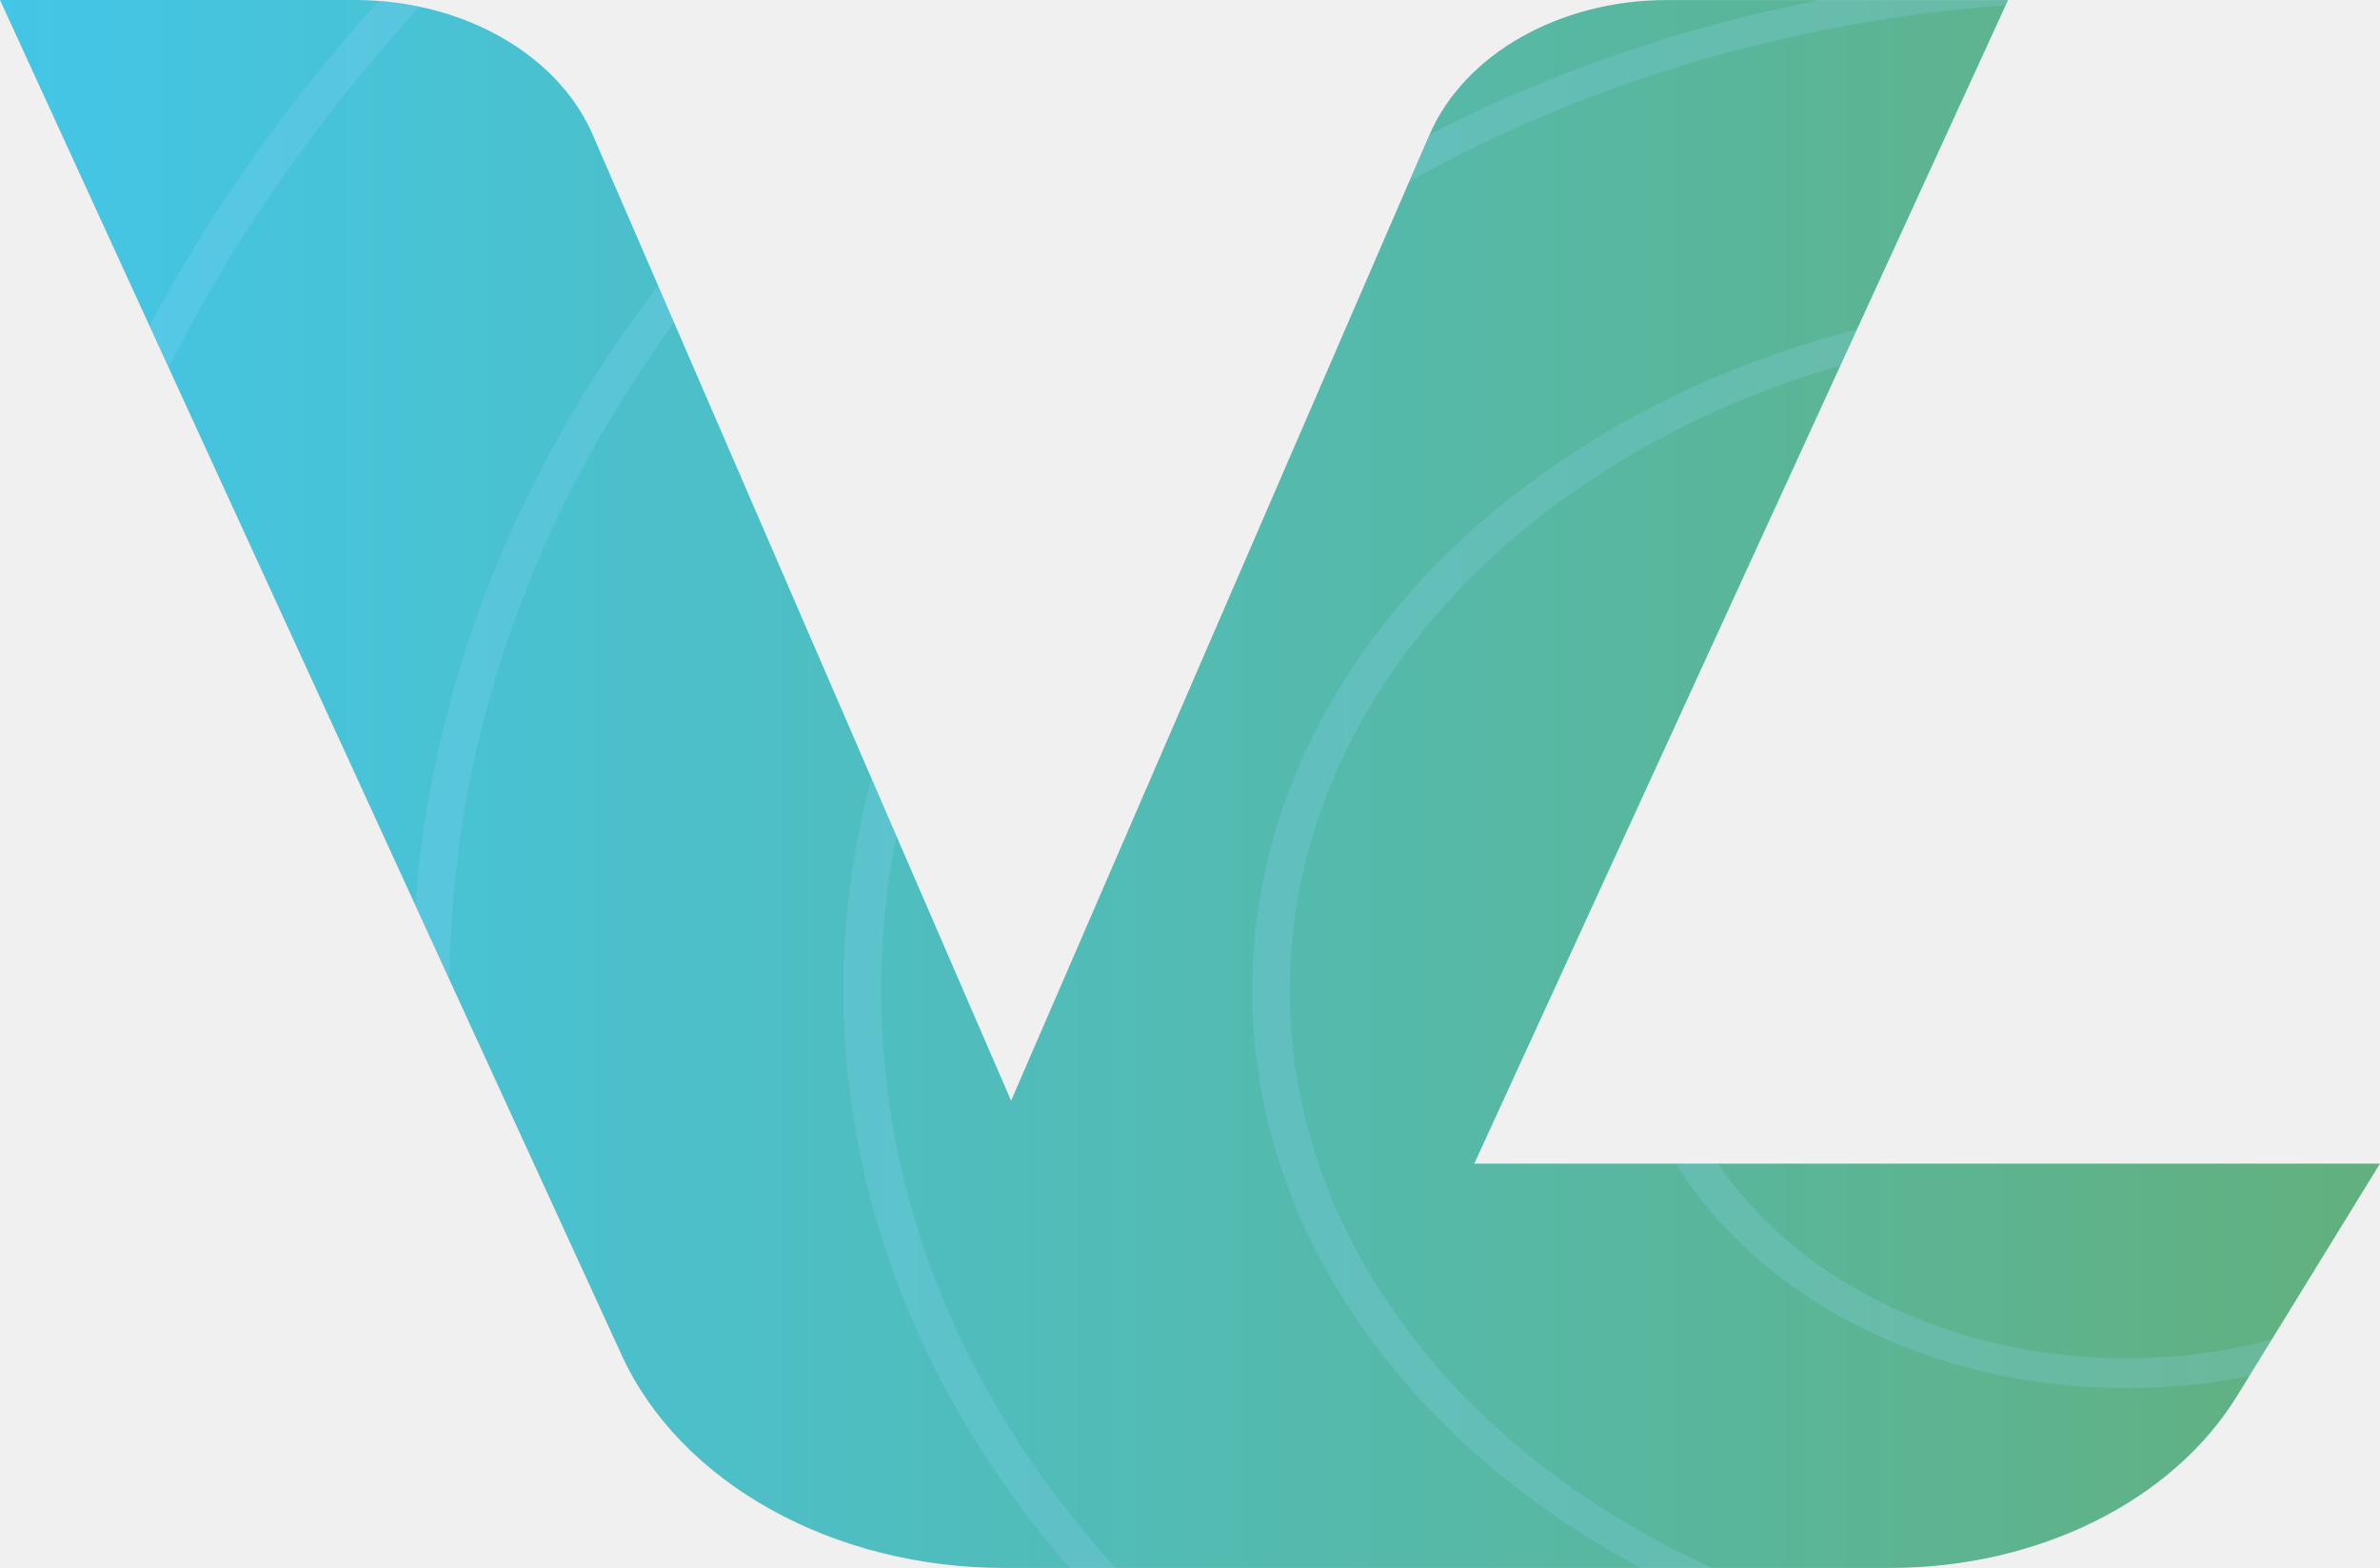
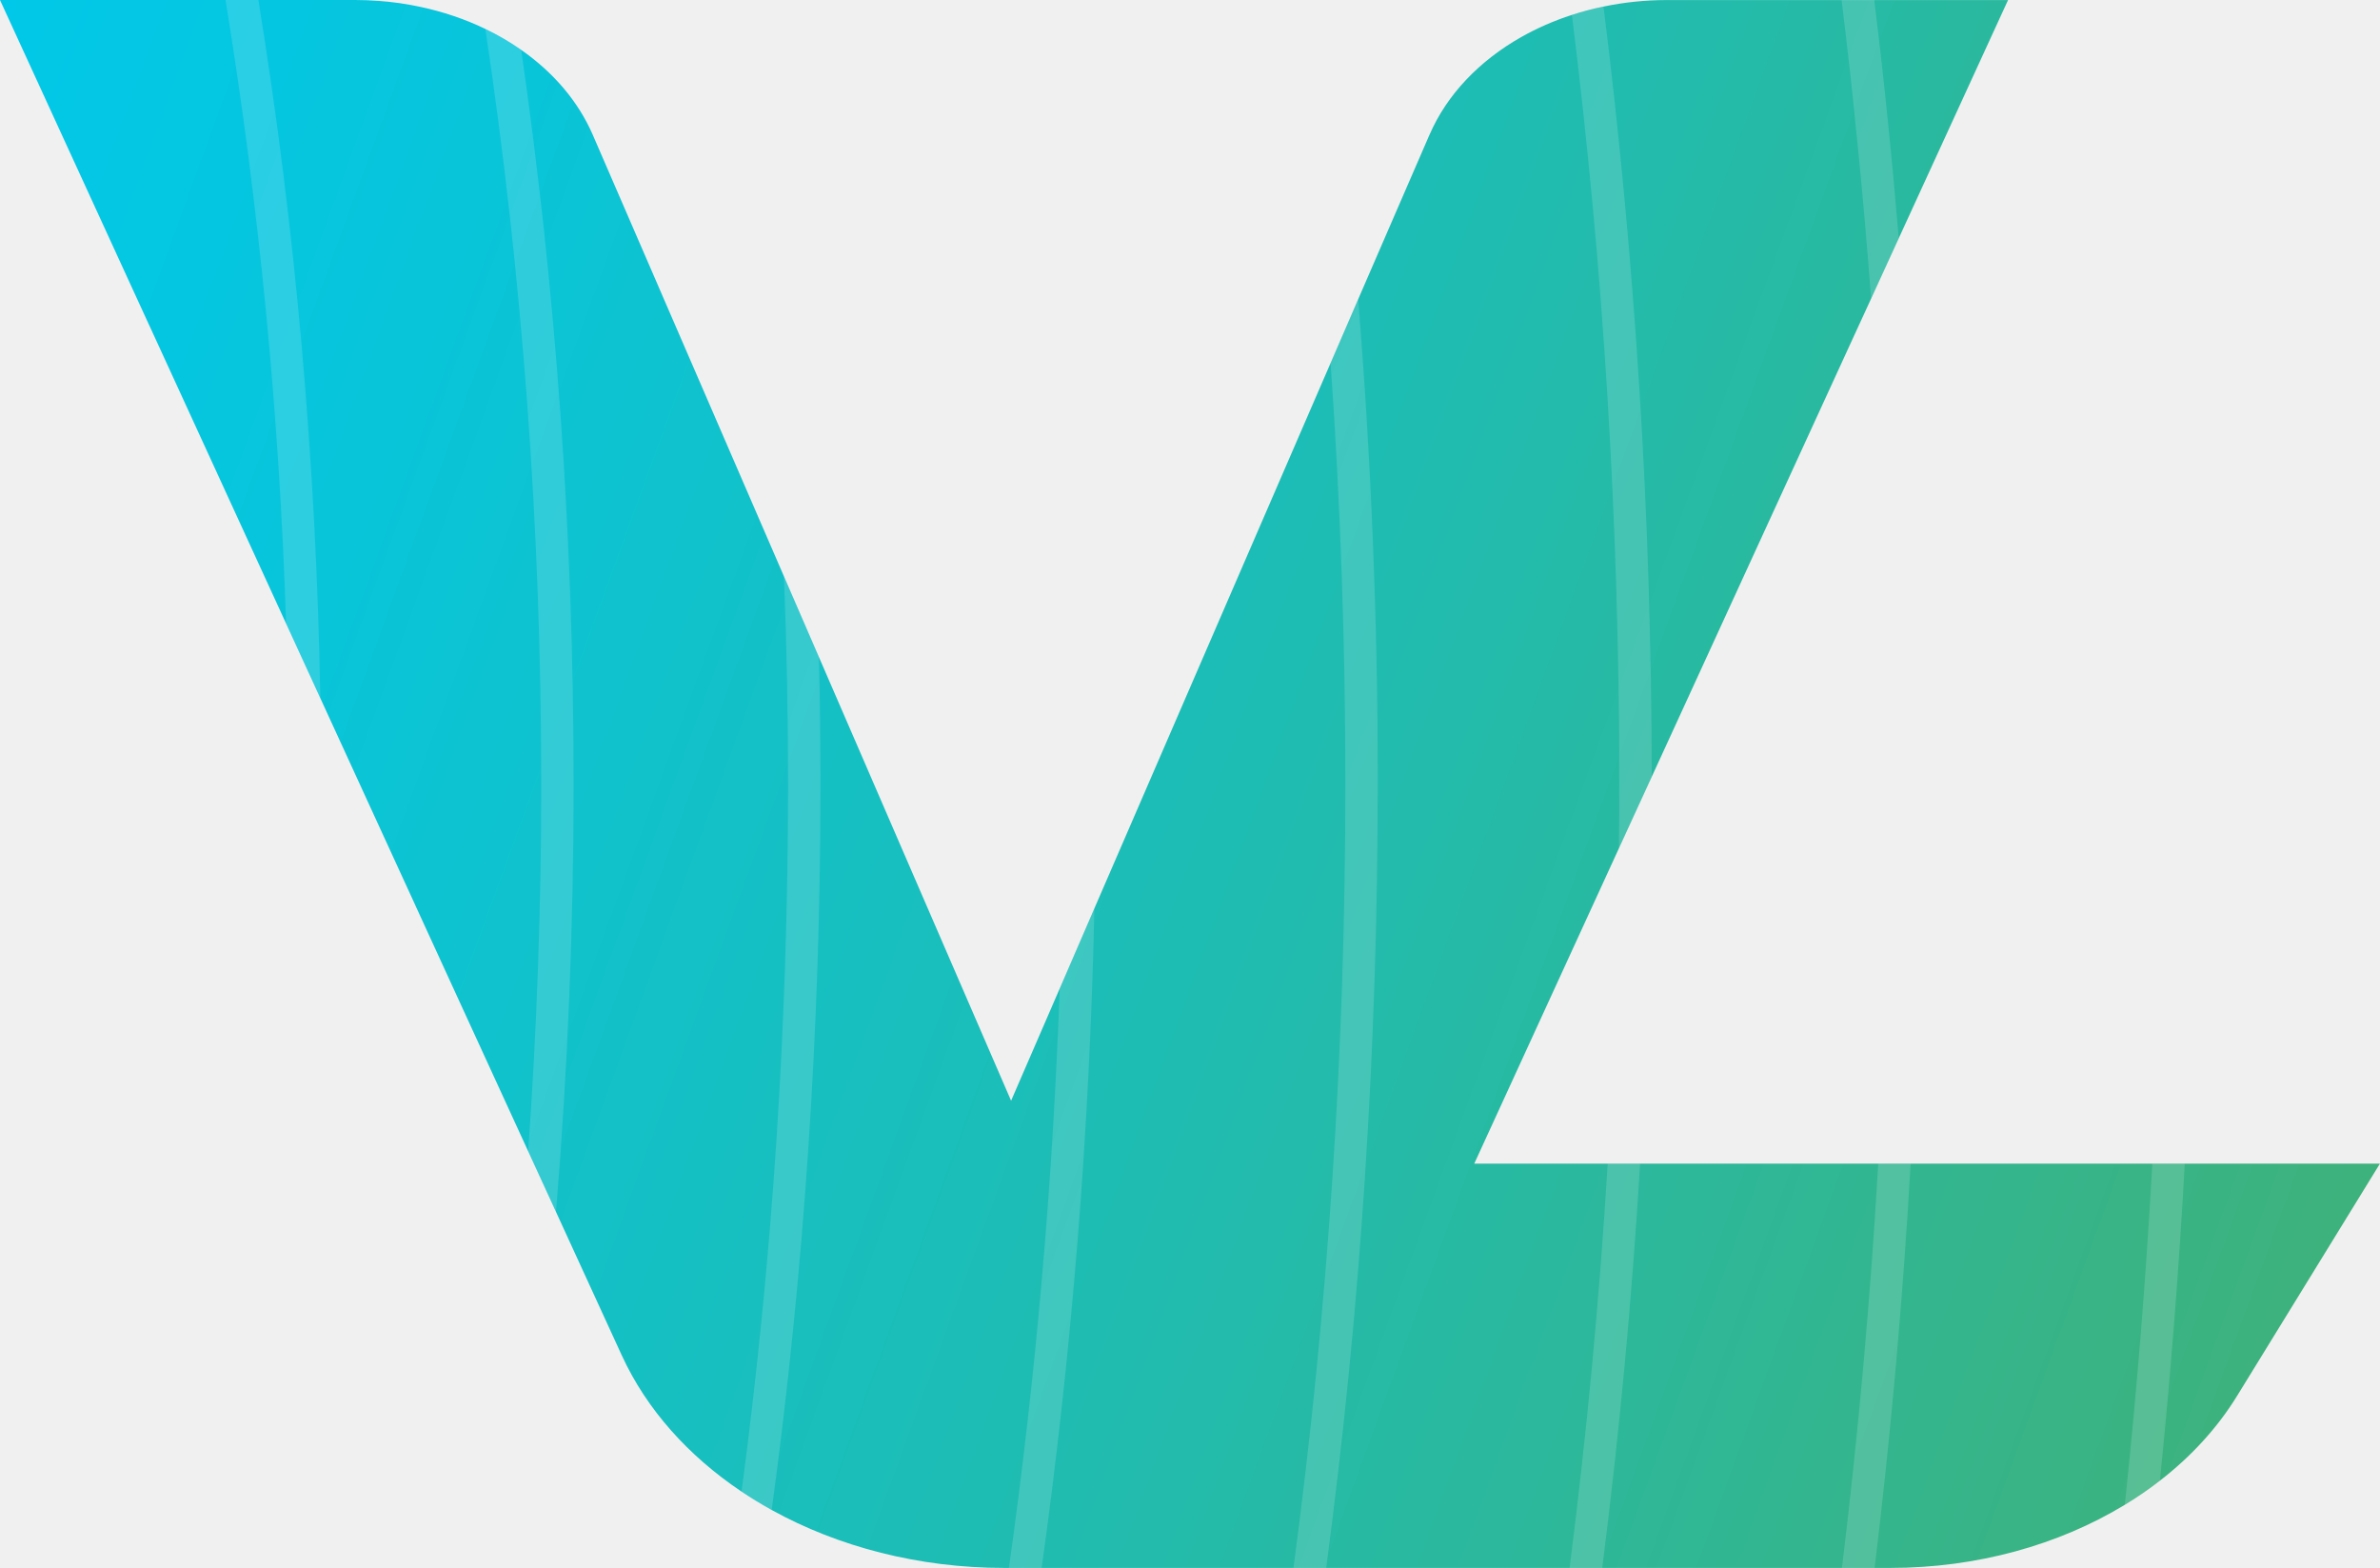
<svg xmlns="http://www.w3.org/2000/svg" id="Layer_2" data-name="Layer 2" viewBox="0 0 440.93 290.47">
  <defs>
    <style>
      .cls-1 {
        fill: url(#linear-gradient);
      }

      .cls-2 {
-         fill: #94d9ff;
-         opacity: .2;
+         fill: #fff;
+         opacity: .15;
      }
    </style>
-     <linearGradient id="linear-gradient" x1="0" y1="145.23" x2="440.93" y2="145.23" gradientUnits="userSpaceOnUse">
-       <stop offset="0" stop-color="#43c6e7" />
-       <stop offset="1" stop-color="#62b07e" />
+     <linearGradient id="linear-gradient" x1="-15.002" y1="41.218" x2="443.623" y2="208.144" gradientUnits="userSpaceOnUse">
+       <stop offset="0" stop-color="#01c8e8" />
+       <stop offset=".185" stop-color="#08c5da" />
+       <stop offset=".532" stop-color="#1dbdb5" />
+       <stop offset="1" stop-color="#3eb27c" />
    </linearGradient>
  </defs>
-   <g id="Layer_1-2" data-name="Layer 1">
-     <path class="cls-1" d="M440.93,215.56l-20.06,32.61-4.14,6.73-2.27,3.69c-12,19.51-36.92,31.88-64.24,31.88h-164.21c-15.84,0-30.83-3.94-43.22-10.83-12.4-6.9-22.18-16.74-27.61-28.58l-31.9-69.53-6.35-13.86L31.24,68.09l-3.54-7.71L0,0h65.81c1.46,0,2.92.06,4.36.17,2.59.19,5.13.55,7.6,1.08,14.74,3.11,26.9,11.86,32.04,23.71l12.12,27.97,2.97,6.87,36.55,84.39h0s4.6,10.63,4.6,10.63h0s21.27,49.1,21.27,49.1l73.74-170.26,3.78-8.71h0c6.46-14.92,24.12-24.94,43.96-24.94h63.22l-.44.96-27.55,60.06-3.07,6.69-67.83,147.85h167.81Z" />
-     <path class="cls-2" d="M70.17.17c-17,18.87-31.21,39.06-42.46,60.22l3.54,7.71C43.13,44.47,58.71,22.03,77.76,1.24c-2.47-.53-5.01-.88-7.6-1.08Z" />
-     <path class="cls-2" d="M121.92,52.92c-26.37,34.57-41.84,73.72-45,114.74l6.35,13.86c.42-43.44,14.87-85.11,41.62-121.74l-2.97-6.87Z" />
-     <path class="cls-2" d="M337.2,0c-26.07,5.1-50.47,13.62-72.37,24.93h0s-3.78,8.72-3.78,8.72C292.91,15.74,330.7,4.09,371.57.96l.44-.96h-34.81ZM166.04,154.82h0s-4.6-10.63-4.6-10.63c-3.39,12.68-5.17,25.82-5.17,39.29,0,39.68,15.47,76.56,41.89,106.99h8.5c-27.32-30.13-43.43-67.09-43.43-106.99,0-9.74.96-19.32,2.82-28.66Z" />
-     <path class="cls-2" d="M340.95,67.71l3.07-6.69c-64.94,16.76-112.02,65.32-112.02,122.46,0,44.54,28.61,83.88,72,106.99h13.18c-46.7-21.24-78.23-61.24-78.23-106.99,0-53.14,42.55-98.53,101.99-115.77Z" />
-     <path class="cls-2" d="M393.91,251.63c-32.69,0-61.17-14.62-75.62-36.07h-7.8c15.02,24.6,46.78,41.6,83.42,41.6,7.87,0,15.53-.78,22.82-2.26l4.14-6.73c-8.48,2.24-17.54,3.46-26.96,3.46Z" />
-   </g>
+   <path class="cls-1" d="M440.92,215.57l-20.05,32.6-4.14,6.73-2.27,3.69c-3.66,5.95-8.53,11.25-14.31,15.72-2.05,1.6-4.22,3.09-6.5,4.47-12.24,7.44-27.42,11.69-43.43,11.69h-164.21c-15.76,0-30.69-3.9-43.04-10.73-.06-.03-.12-.07-.18-.1-1.86-1.04-3.67-2.14-5.41-3.31-9.83-6.59-17.59-15.21-22.2-25.27l-12.18-26.56-5.15-11.22-14.57-31.75-.01-.01v-.01l-6.35-13.85v-.01l-17.58-38.32-6.34-13.82-21.75-47.41-3.54-7.71-.01-.01L0,0h65.81c1.46,0,2.92.06,4.36.17.59.04,1.17.09,1.75.15,1.47.15,2.91.36,4.34.63.5.09,1,.19,1.49.3h.02c4.31.91,8.4,2.3,12.15,4.11,2.35,1.13,4.58,2.43,6.64,3.88,5.92,4.14,10.55,9.5,13.25,15.72l12.11,27.95v.01l2.97,6.86.01.02,20.35,47,6.47,14.93,9.73,22.46,4.6,10.63,21.27,49.1,9.01-20.79,6.42-14.84,43.76-101.03,5.11-11.82,9.44-21.78.01-.02,3.77-8.69c0-.01.01-.02.02-.03,3.23-7.45,9.25-13.67,16.94-18.04,2.92-1.65,6.08-3.04,9.42-4.12,1.89-.62,3.85-1.14,5.85-1.54,3.77-.79,7.7-1.21,11.73-1.21h63.22l-.44.96-19.81,43.18-5.12,11.18-2.62,5.7-3.07,6.69-34.96,76.21-6.07,13.22-26.8,58.42h167.79Z" />
+   <path class="cls-2" d="M47.87,0h-6.09c6.21,38.02,9.96,76.56,11.22,115.51l6.34,13.82C58.59,85.68,54.76,42.52,47.87,0Z" />
+   <path class="cls-2" d="M96.56,9.24c-2.06-1.45-4.29-2.75-6.64-3.88,6.89,45.97,10.35,92.65,10.35,139.87,0,22.81-.81,45.5-2.42,68.05l5.15,11.22c2.18-26.24,3.27-52.67,3.27-79.27,0-45.88-3.25-91.27-9.71-135.99Z" />
+   <path class="cls-2" d="M151.72,121.73l-6.47-14.93c.5,12.85.75,25.74.75,38.67,0,44.11-2.88,87.77-8.62,130.86,1.74,1.17,3.55,2.27,5.41,3.31.06.03.12.07.18.1,6.01-44.2,9.03-89,9.03-134.27,0-7.93-.09-15.84-.28-23.74Z" />
+   <path class="cls-2" d="M196.33,183.13c-1.29,36.11-4.42,71.91-9.41,107.34h6.06c5.63-40.28,8.9-81.04,9.77-122.18l-6.42,14.84Z" />
+   <path class="cls-2" d="M251.62,55.44l-5.11,11.82c1.82,25.84,2.74,51.83,2.74,77.97,0,48.96-3.21,97.42-9.61,145.24h6.06c6.36-47.83,9.55-96.29,9.55-145.24,0-30.13-1.21-60.07-3.63-89.79Z" />
+   <path class="cls-2" d="M299.93,157.15l6.07-13.22c-.04-48.06-3.03-95.68-8.93-142.71-2,.4-3.96.92-5.85,1.54,5.84,46.87,8.78,94.31,8.78,142.21,0,4.06-.02,8.12-.07,12.18ZM290.79,290.47h6.05c3.16-24.81,5.5-49.78,7.02-74.9h-6.01c-1.53,25.12-3.88,50.09-7.06,74.9Z" />
+   <path class="cls-2" d="M347.97,215.57c-1.45,25.11-3.69,50.08-6.72,74.9h6.05c3.01-24.82,5.24-49.79,6.68-74.9h-6.01ZM351.77,44.15c-1.23-14.76-2.74-29.48-4.53-44.14h-6.05c2.25,18.36,4.07,36.8,5.46,55.32l5.12-11.18Z" />
+   <path class="cls-2" d="M398.75,215.57c-1.17,21.17-2.87,42.24-5.1,63.21,2.28-1.38,4.45-2.87,6.5-4.47,1.99-19.5,3.53-39.08,4.61-58.74h-6.01Z" />
</svg>
